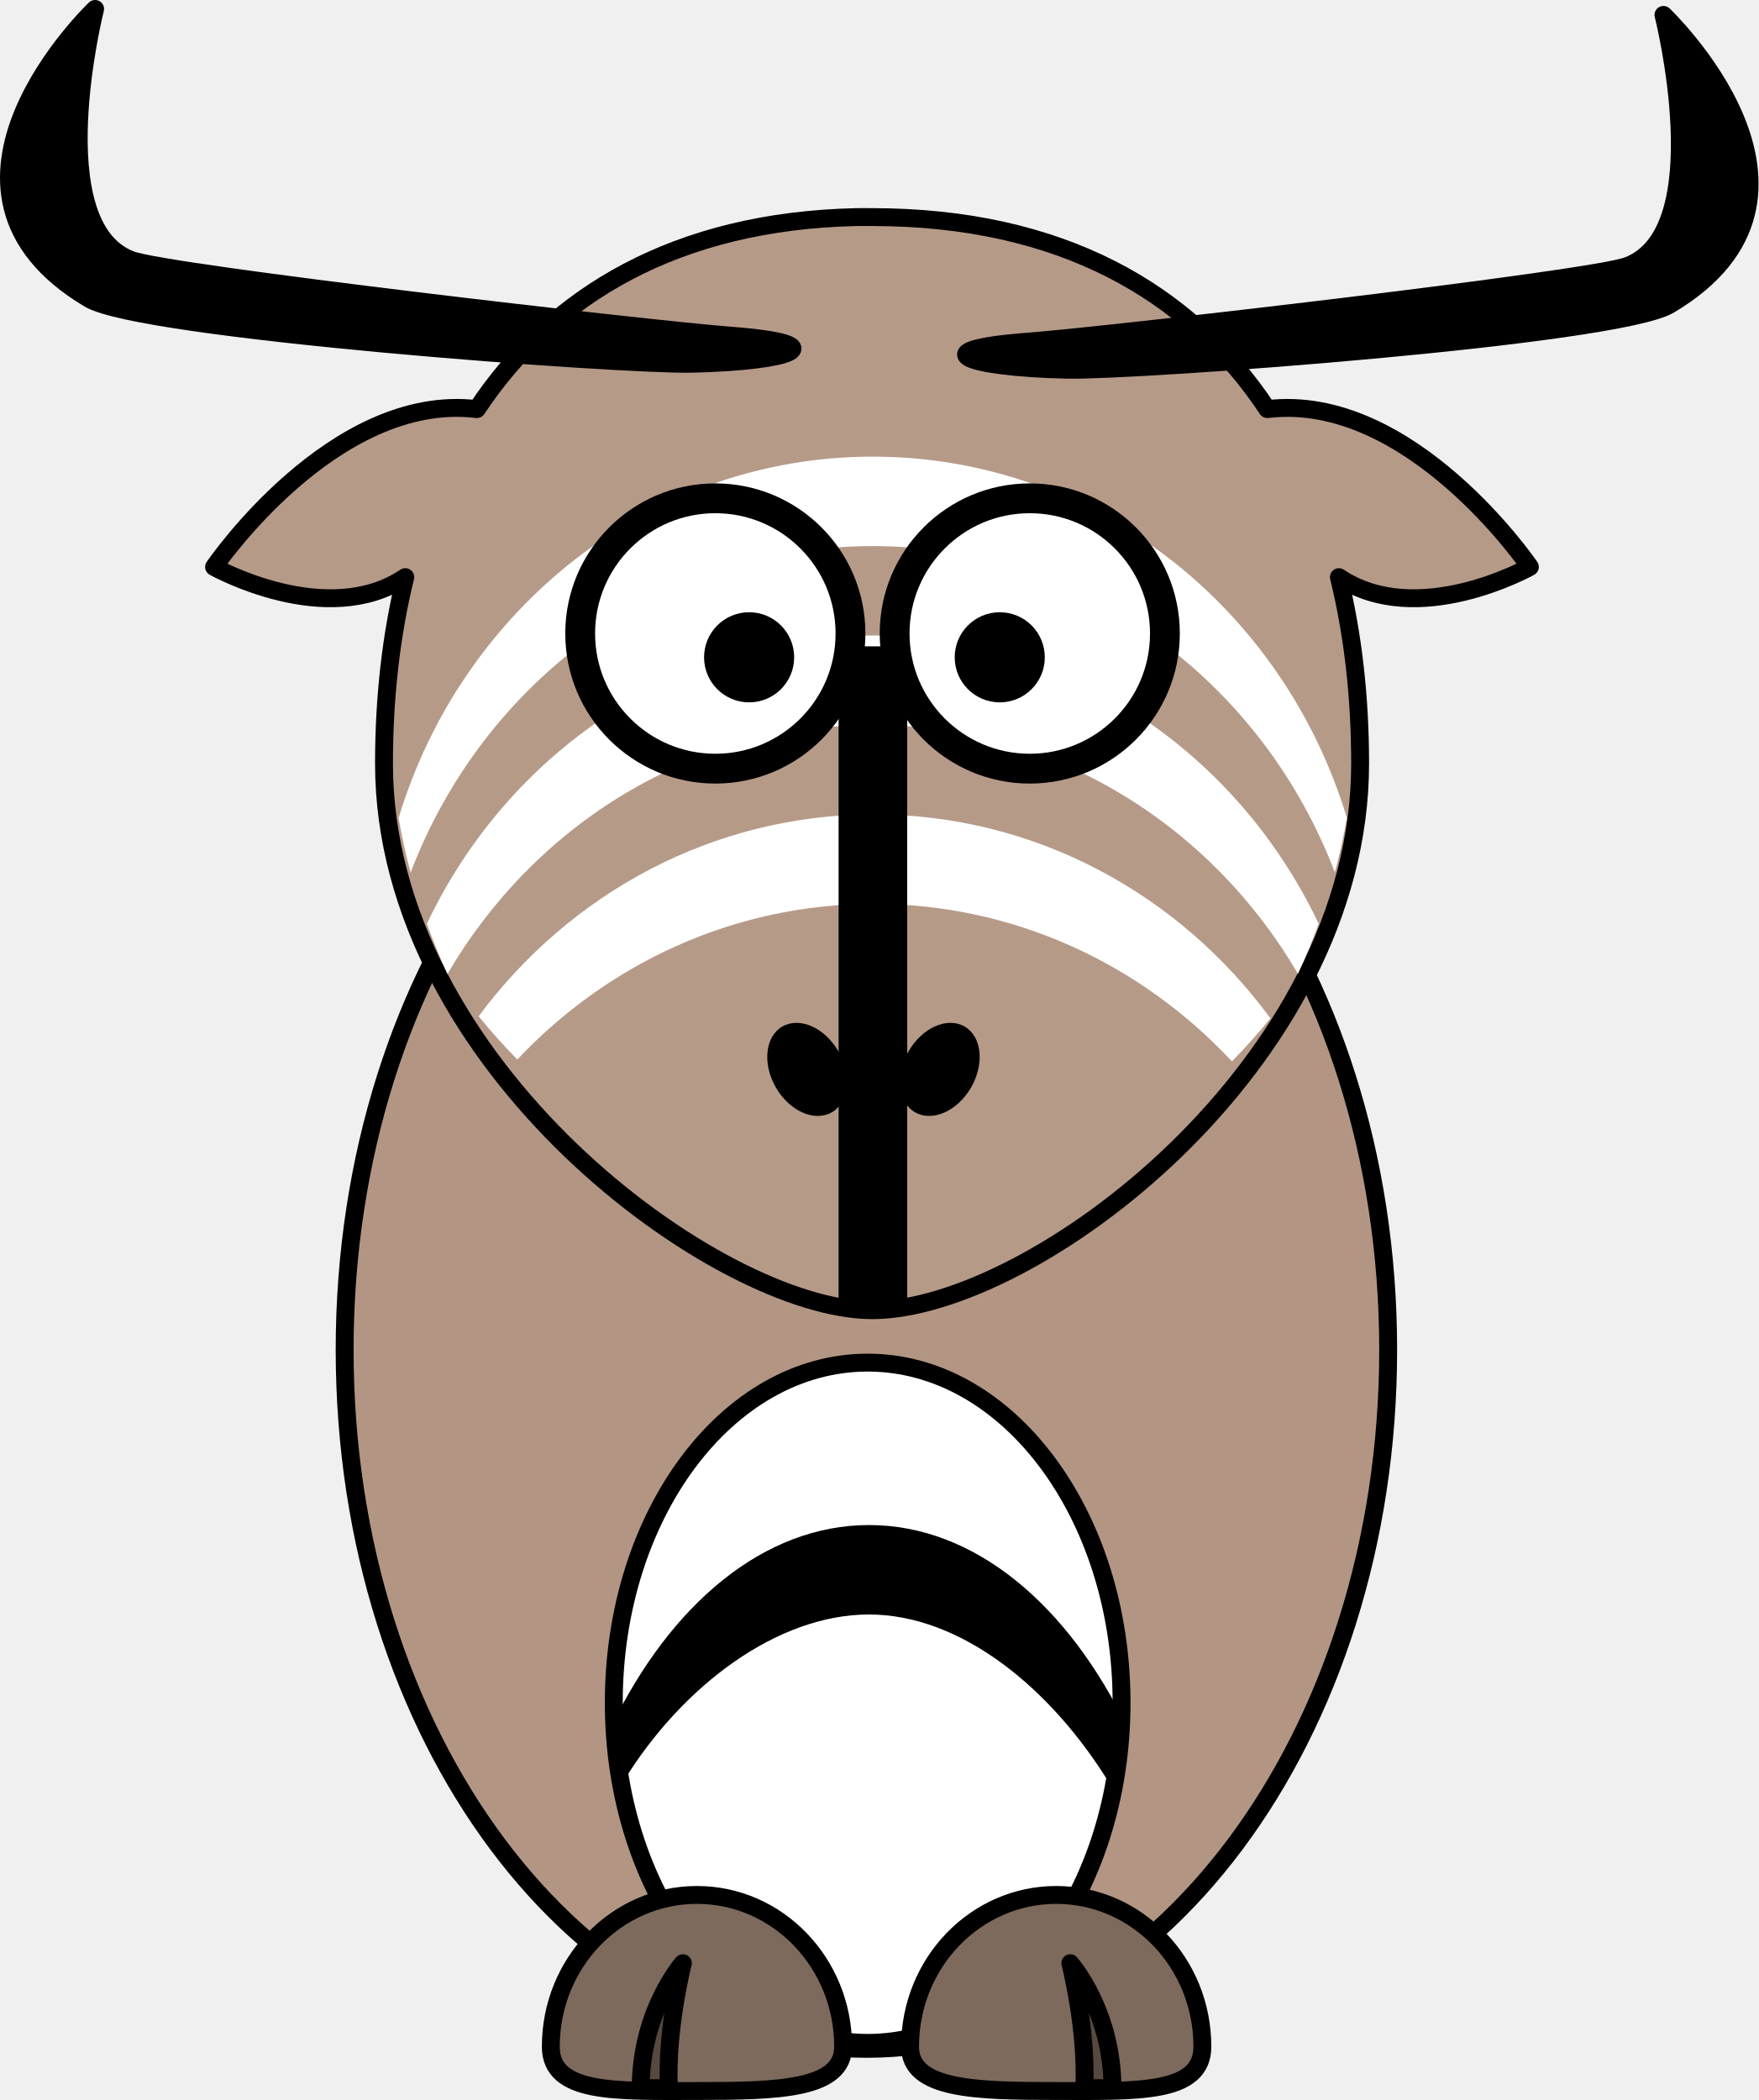
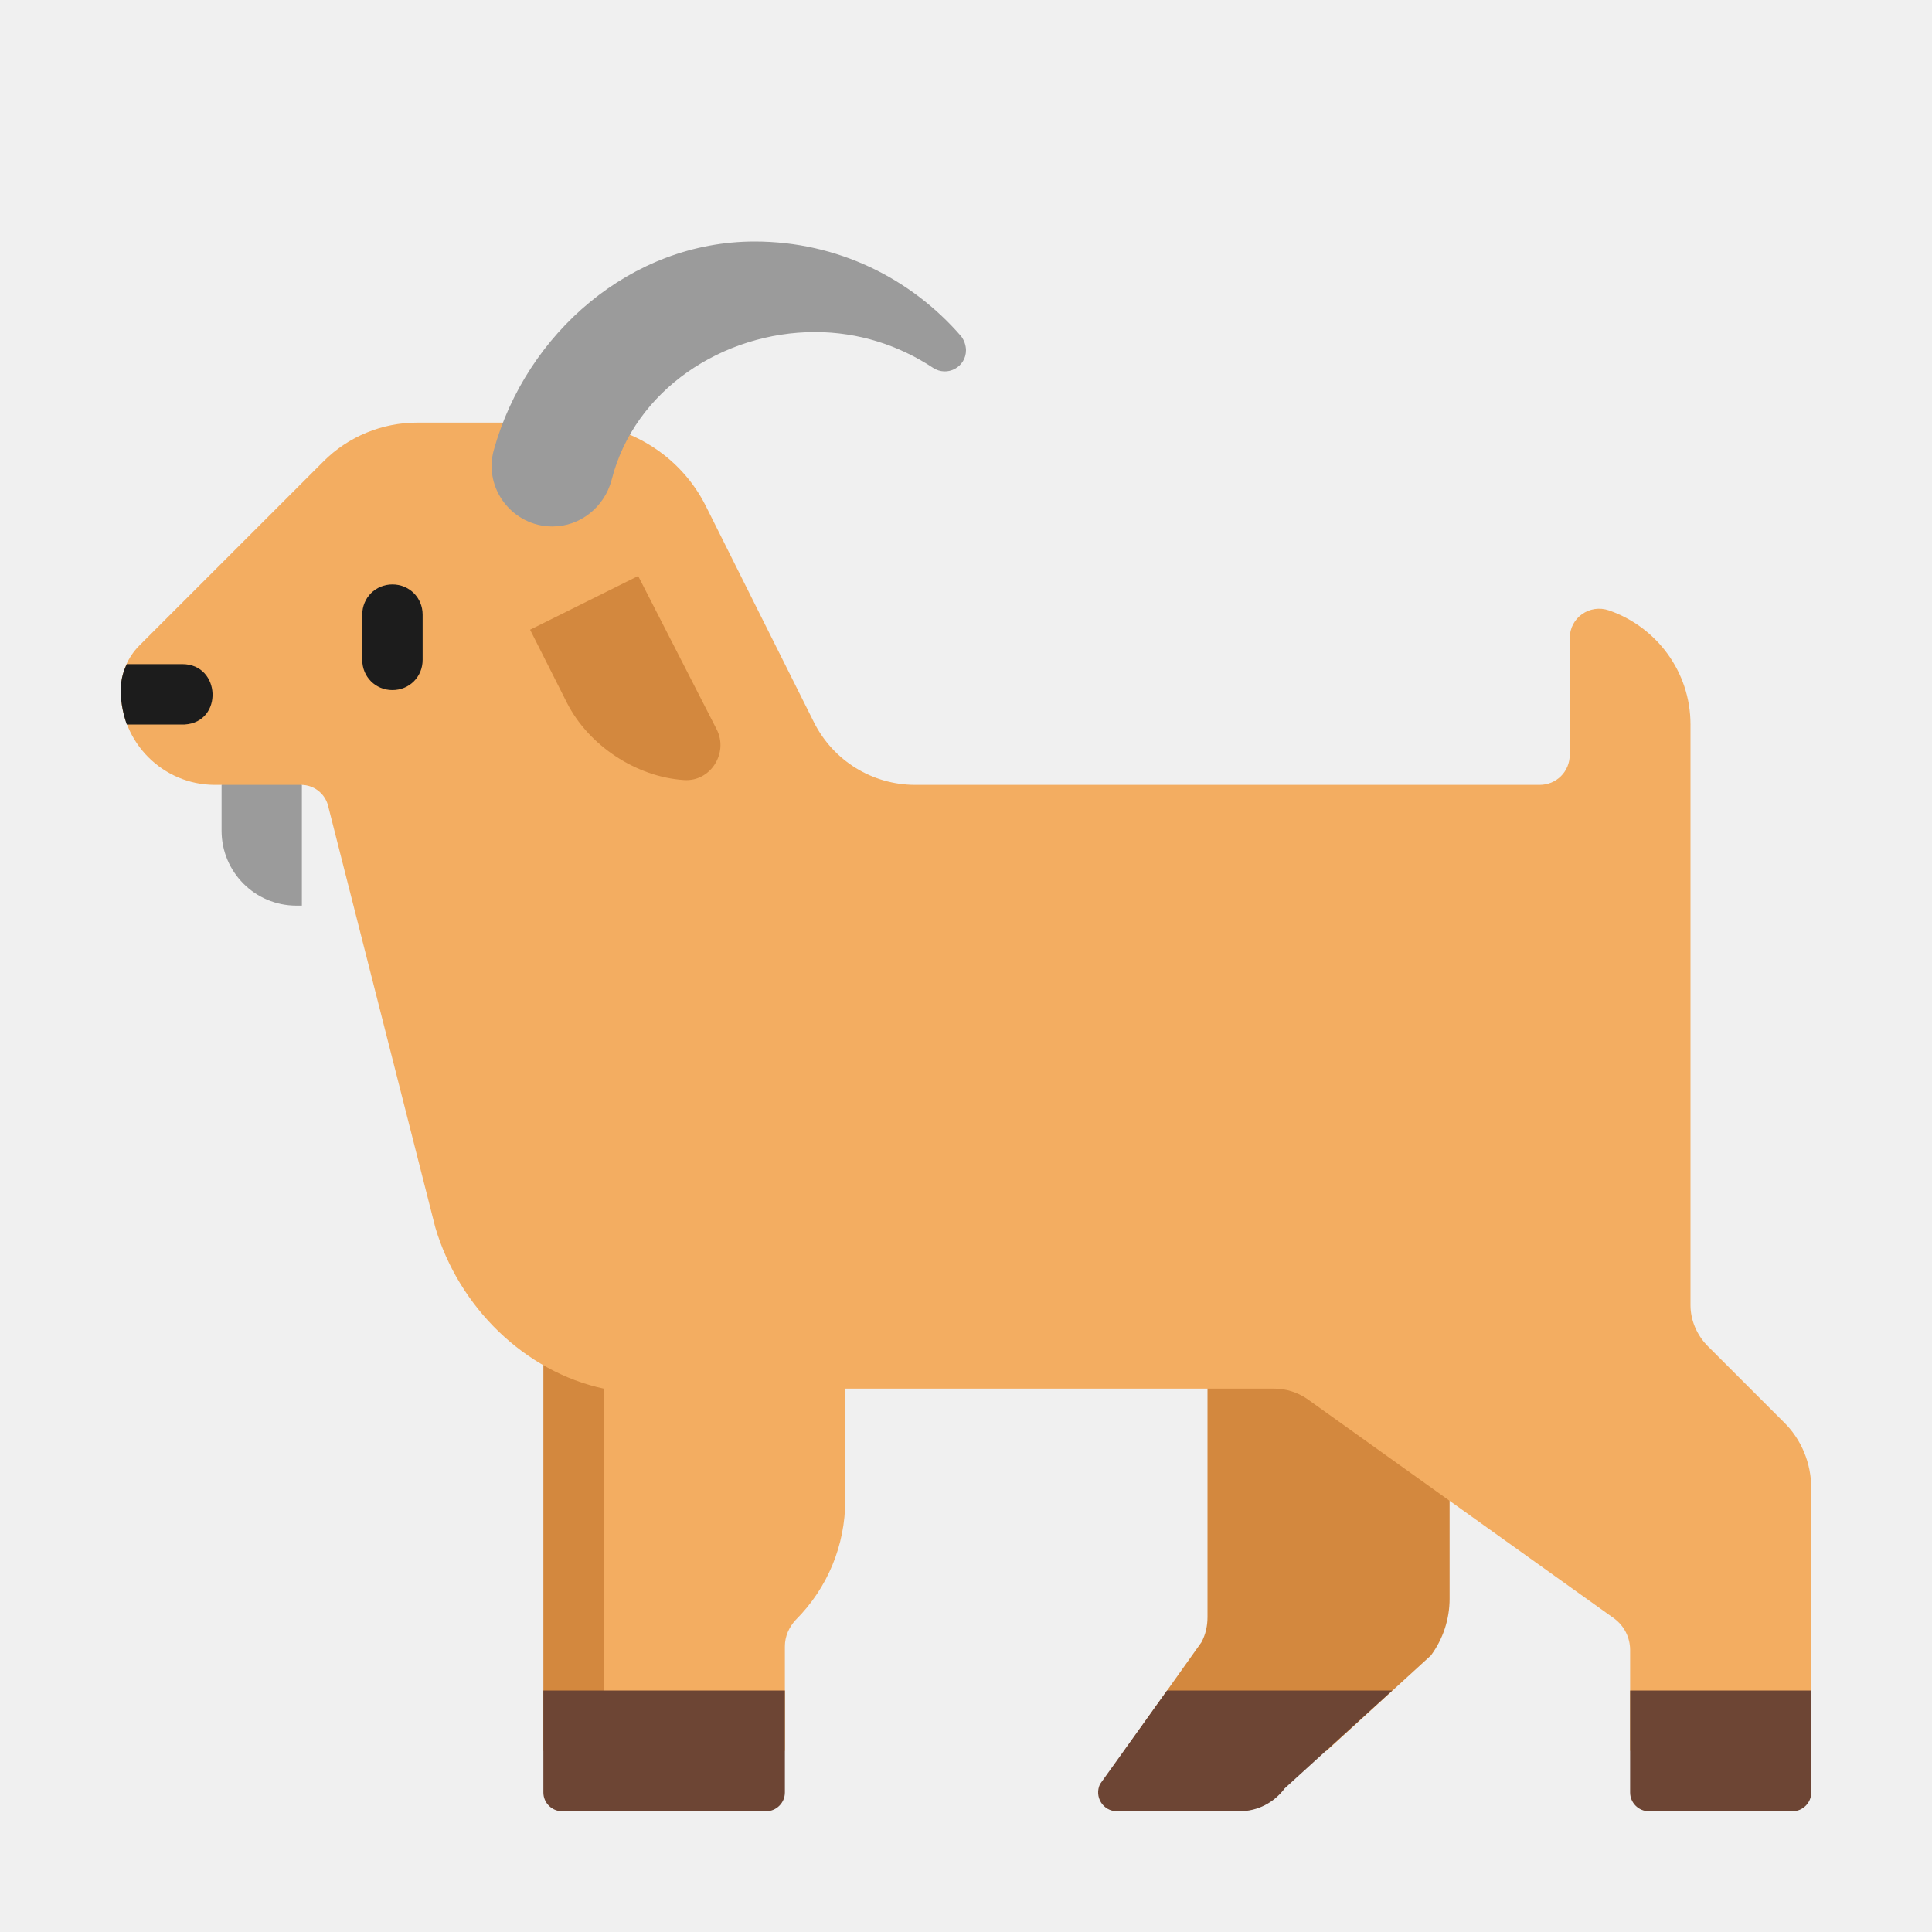
- <svg xmlns="http://www.w3.org/2000/svg" version="1.1" width="294.903" height="352.167" viewBox="0,0,294.903,352.167">
-   <g transform="translate(-92.54846,-3.91665)">
-     <g data-paper-data="{&quot;isPaintingLayer&quot;:true}" stroke-miterlimit="10" stroke-dasharray="" stroke-dashoffset="0" style="mix-blend-mode: normal">
-       <path d="M325.336,230.29c0.019,64.726 -39.16,117.215 -87.496,117.215c-48.326,0 -87.505,-52.489 -87.496,-117.215c-0.01,-64.739 39.17,-117.228 87.496,-117.228c48.335,0 87.515,52.489 87.496,117.228z" fill="#b29683" fill-rule="nonzero" stroke="#000000" stroke-width="3" stroke-linecap="round" stroke-linejoin="round" />
-       <path d="M280.628,289.469c0.009,31.495 -19.055,57.036 -42.575,57.036c-23.515,0 -42.58,-25.541 -42.575,-57.036c-0.005,-31.502 19.06,-57.043 42.575,-57.043c23.52,0 42.585,25.541 42.575,57.043z" fill="#ffffff" fill-rule="nonzero" stroke="#000000" stroke-width="3" stroke-linecap="round" stroke-linejoin="round" />
-       <path d="M269.674,321.695c13.53,0 24.506,11.399 24.506,25.445c0,7.982 -10.977,7.435 -24.506,7.435c-13.53,0 -24.514,-0.23 -24.514,-7.435c0,-14.046 10.984,-25.445 24.514,-25.445z" fill="#7d6a5d" fill-rule="nonzero" stroke="#000000" stroke-width="3" stroke-linecap="round" stroke-linejoin="round" />
-       <path d="M274.384,354.1c0.472,-9.98 -2.351,-20.959 -2.351,-20.959c0,0 7.068,7.982 7.068,20.959z" fill-opacity="0.314" fill="#000000" fill-rule="evenodd" stroke="#000000" stroke-width="3" stroke-linecap="butt" stroke-linejoin="round" />
-       <path d="M233.937,347.14c0,7.206 -10.984,7.435 -24.514,7.435c-13.53,0 -24.506,0.547 -24.506,-7.435c0,-14.046 10.977,-25.445 24.506,-25.445c13.53,0 24.514,11.399 24.514,25.445z" fill="#7d6a5d" fill-rule="nonzero" stroke="#000000" stroke-width="3" stroke-linecap="round" stroke-linejoin="round" />
-       <path d="M199.996,354.1c0,-12.976 7.068,-20.959 7.068,-20.959c0,0 -2.823,10.979 -2.351,20.959z" fill-opacity="0.314" fill="#000000" fill-rule="evenodd" stroke="#000000" stroke-width="3" stroke-linecap="butt" stroke-linejoin="round" />
-       <path d="M281.694,293.845c-1.322,2.51 -1.459,7.087 -2.934,9.397c-9.917,-16.28 -25.09,-28.577 -40.481,-28.577c-15.301,0 -31.248,11.833 -41.152,27.933c-1.483,-2.32 -0.769,-6.573 -2.102,-9.083c9.968,-20.58 25.628,-33.85 43.254,-33.85c17.715,0 33.458,13.41 43.415,34.18z" fill="#000000" fill-rule="nonzero" stroke="none" stroke-width="3" stroke-linecap="butt" stroke-linejoin="miter" />
-       <path d="M238.794,40.323c31.57,0 53.22,12.5 66.28,32.2c24.06,-2.89 44.03,26.47 44.03,26.47c0,0 -18.86,10.58 -32.03,1.71c2.4,9.76 3.56,20.28 3.56,31.26c0,50.6 -55.13,91.67 -81.84,91.67c-25.72,0 -81.85,-41.07 -81.85,-91.67c0,-10.98 1.17,-21.5 3.57,-31.26c-13.18,8.87 -32.07,-1.71 -32.07,-1.71c0,0 20,-29.37 44.07,-26.47c12.69,-19.15 33.49,-31.52 63.62,-32.2c0.88,-0.02 1.76,0 2.66,0z" fill="#b69a88" fill-rule="nonzero" stroke="#000000" stroke-width="3" stroke-linecap="round" stroke-linejoin="round" />
-       <g fill="#ffffff" fill-rule="nonzero" stroke="none" stroke-width="3" stroke-linecap="butt" stroke-linejoin="miter">
-         <path d="M318.41,141.068c-0.519,3.05 -1.191,6.11 -2.015,9.15c-12.201,-32.042 -42.281,-54.724 -77.49,-54.724c-35.214,0 -65.304,22.692 -77.5,54.754c-0.82,-3.04 -1.494,-6.1 -2.015,-9.15c10.602,-35.123 42.191,-60.604 79.515,-60.604c37.315,0 68.891,25.468 79.505,60.574z" />
-         <path d="M313.678,158.818c-1.038,2.84 -2.188,5.65 -3.47,8.41c-14.603,-25.01 -41.07,-41.73 -71.303,-41.73c-30.242,0 -56.717,16.72 -71.317,41.75c-1.274,-2.76 -2.424,-5.57 -3.458,-8.42c13.582,-28.63 41.957,-48.334 74.775,-48.334c32.818,0 61.188,19.704 74.773,48.324z" />
-         <path d="M305.588,174.678c-2.025,2.51 -4.192,4.92 -6.452,7.23c-15.193,-16.28 -36.481,-26.41 -60.059,-26.41c-23.44,0 -44.61,10 -59.782,26.1c-2.271,-2.32 -4.44,-4.74 -6.482,-7.25c15.271,-20.58 39.262,-33.85 66.264,-33.85c27.139,0 51.256,13.41 66.51,34.18z" />
-       </g>
-       <path d="M235.169,110.152c0.005,12.517 -10.143,22.668 -22.663,22.668c-12.517,0 -22.665,-10.151 -22.663,-22.668c-0.003,-12.52 10.146,-22.67 22.663,-22.67c12.52,0 22.668,10.151 22.663,22.67z" fill="#ffffff" fill-rule="nonzero" stroke="#000000" stroke-width="5" stroke-linecap="round" stroke-linejoin="round" />
-       <path d="M287.899,110.152c0.005,12.517 -10.143,22.668 -22.663,22.668c-12.517,0 -22.665,-10.151 -22.663,-22.668c-0.003,-12.52 10.146,-22.67 22.663,-22.67c12.52,0 22.668,10.151 22.663,22.67z" fill="#ffffff" fill-rule="nonzero" stroke="#000000" stroke-width="5" stroke-linecap="round" stroke-linejoin="round" />
-       <path d="M267.756,114.146c0.002,4.172 -3.381,7.556 -7.554,7.556c-4.172,0 -7.555,-3.383 -7.554,-7.556c-0.001,-4.173 3.382,-7.557 7.554,-7.557c4.173,0 7.556,3.383 7.554,7.557z" fill="#000000" fill-rule="nonzero" stroke="none" stroke-width="3" stroke-linecap="butt" stroke-linejoin="miter" />
-       <path d="M225.726,114.146c0.002,4.172 -3.381,7.556 -7.554,7.556c-4.172,0 -7.555,-3.383 -7.554,-7.556c-0.001,-4.173 3.382,-7.557 7.554,-7.557c4.173,0 7.556,3.383 7.554,7.557z" fill="#000000" fill-rule="nonzero" stroke="none" stroke-width="3" stroke-linecap="butt" stroke-linejoin="miter" />
-       <path d="M255.394,186.283c-2.29,3.97 -6.5,5.84 -9.4,4.16c-2.89,-1.67 -3.38,-6.25 -1.09,-10.22c2.29,-3.97 6.5,-5.84 9.4,-4.16c2.89,1.67 3.38,6.24 1.09,10.22z" fill="#000000" fill-rule="nonzero" stroke="none" stroke-width="3" stroke-linecap="butt" stroke-linejoin="miter" />
-       <path d="M223.744,176.063c2.9,-1.68 7.11,0.19 9.4,4.16c2.29,3.97 1.8,8.55 -1.09,10.22c-2.9,1.68 -7.11,-0.19 -9.4,-4.16c-2.29,-3.98 -1.8,-8.55 1.09,-10.22z" fill="#000000" fill-rule="nonzero" stroke="none" stroke-width="3" stroke-linecap="butt" stroke-linejoin="miter" />
-       <path d="M265.002,61.201c13.457,-1.022 94.345,-10.358 100.5,-12.698c15.175,-5.77 6,-42.086 6,-42.086c0,0 31.833,30.271 1,48.617c-8.871,5.279 -89.212,11.132 -101,10.884c-17,-0.363 -24.66,-3.338 -6.5,-4.717z" data-paper-data="{&quot;index&quot;:null}" fill="#000000" fill-rule="evenodd" stroke="#000000" stroke-width="3" stroke-linecap="butt" stroke-linejoin="round" />
-       <path d="M208.498,64.918c-11.788,0.248 -92.129,-5.606 -101,-10.884c-30.833,-18.346 1,-48.617 1,-48.617c0,0 -9.175,36.316 6,42.086c6.155,2.34 87.043,11.676 100.5,12.698c18.16,1.379 10.5,4.354 -6.5,4.717z" data-paper-data="{&quot;index&quot;:null}" fill="#000000" fill-rule="evenodd" stroke="#000000" stroke-width="3" stroke-linecap="butt" stroke-linejoin="round" />
-       <path d="M233.179,223.559v-111.25h11.5v111.25z" fill="#000000" fill-rule="nonzero" stroke="none" stroke-width="0" stroke-linecap="butt" stroke-linejoin="miter" />
-     </g>
+ <svg xmlns="http://www.w3.org/2000/svg" width="64" height="64" viewBox="0 0 32 32">
+   <g fill="none">
+     <path fill="#d3883e" d="M12.027 29H9v-7.98l4-.02l.01 3.85c0 .74-.29 1.45-.81 1.98c-.12.11-.18.27-.18.44zM20 22v4.78c0 .15-.03.29-.1.42L18.62 29h3.35l1.73-1.58c.2-.27.31-.6.31-.94V22z" />
+     <path fill="#f3ad61" d="M28 21.62c0 .24.1.48.27.66l1.27 1.27c.3.29.46.69.46 1.1V29h-3v-1.67c0-.21-.1-.4-.26-.52l-5.09-3.64a.97.97 0 0 0-.55-.17H14v1.85c0 .74-.29 1.45-.82 1.98c-.11.12-.18.27-.18.44V29h-3v-6c-1.31-.28-2.4-1.35-2.79-2.67l-1.78-7a.46.46 0 0 0-.44-.33l-.68.558L3.673 13H3.56C2.7 13 2 12.3 2 11.44c0-.28.11-.55.31-.75l3.05-3.05c.41-.41.97-.64 1.55-.64h2.54c.95 0 1.82.54 2.24 1.38l1.79 3.58c.32.64.97 1.04 1.68 1.04H25.5c.28 0 .5-.22.5-.5v-1.93c0-.34.33-.57.65-.46c.78.27 1.35 1.01 1.35 1.89z" />
+     <path fill="#d3883e" d="m10.57 9.54l-1.79.89l.61 1.21c.36.71 1.15 1.23 1.94 1.28c.44.03.74-.45.54-.84z" />
+     <path fill="#6d4534" d="M9.31 30c-.17 0-.31-.14-.31-.31V28h4v1.69c0 .17-.14.31-.31.31zm8.91-.45L19.33 28h3.73l-1.78 1.62c-.18.24-.45.38-.75.38H18.5c-.23 0-.38-.24-.28-.45m11.78.14V28h-3v1.69c0 .17.14.31.31.31h2.38c.17 0 .31-.14.31-.31" />
+     <path fill="#1c1c1c" d="M6 10.93c0 .28.22.5.5.5s.5-.22.5-.5v-.75c0-.28-.22-.5-.5-.5s-.5.22-.5.5zM3.06 12H2.1c-.06-.17-.1-.36-.1-.56c0-.16.03-.3.1-.44h.92c.64 0 .68.96.04 1" />
+     <path fill="#9b9b9b" d="M15.92 5.57a.4.4 0 0 1 .08.23c0 .28-.31.45-.55.29c-.56-.37-1.23-.59-1.95-.59c-1.52 0-2.99.95-3.37 2.45c-.12.45-.52.77-.98.77c-.66 0-1.15-.63-.97-1.27C8.72 5.52 10.45 4 12.5 4c1.37 0 2.59.61 3.42 1.57M3.67 13.76V13H5v2h-.09c-.69 0-1.24-.56-1.24-1.24" />
  </g>
</svg>
